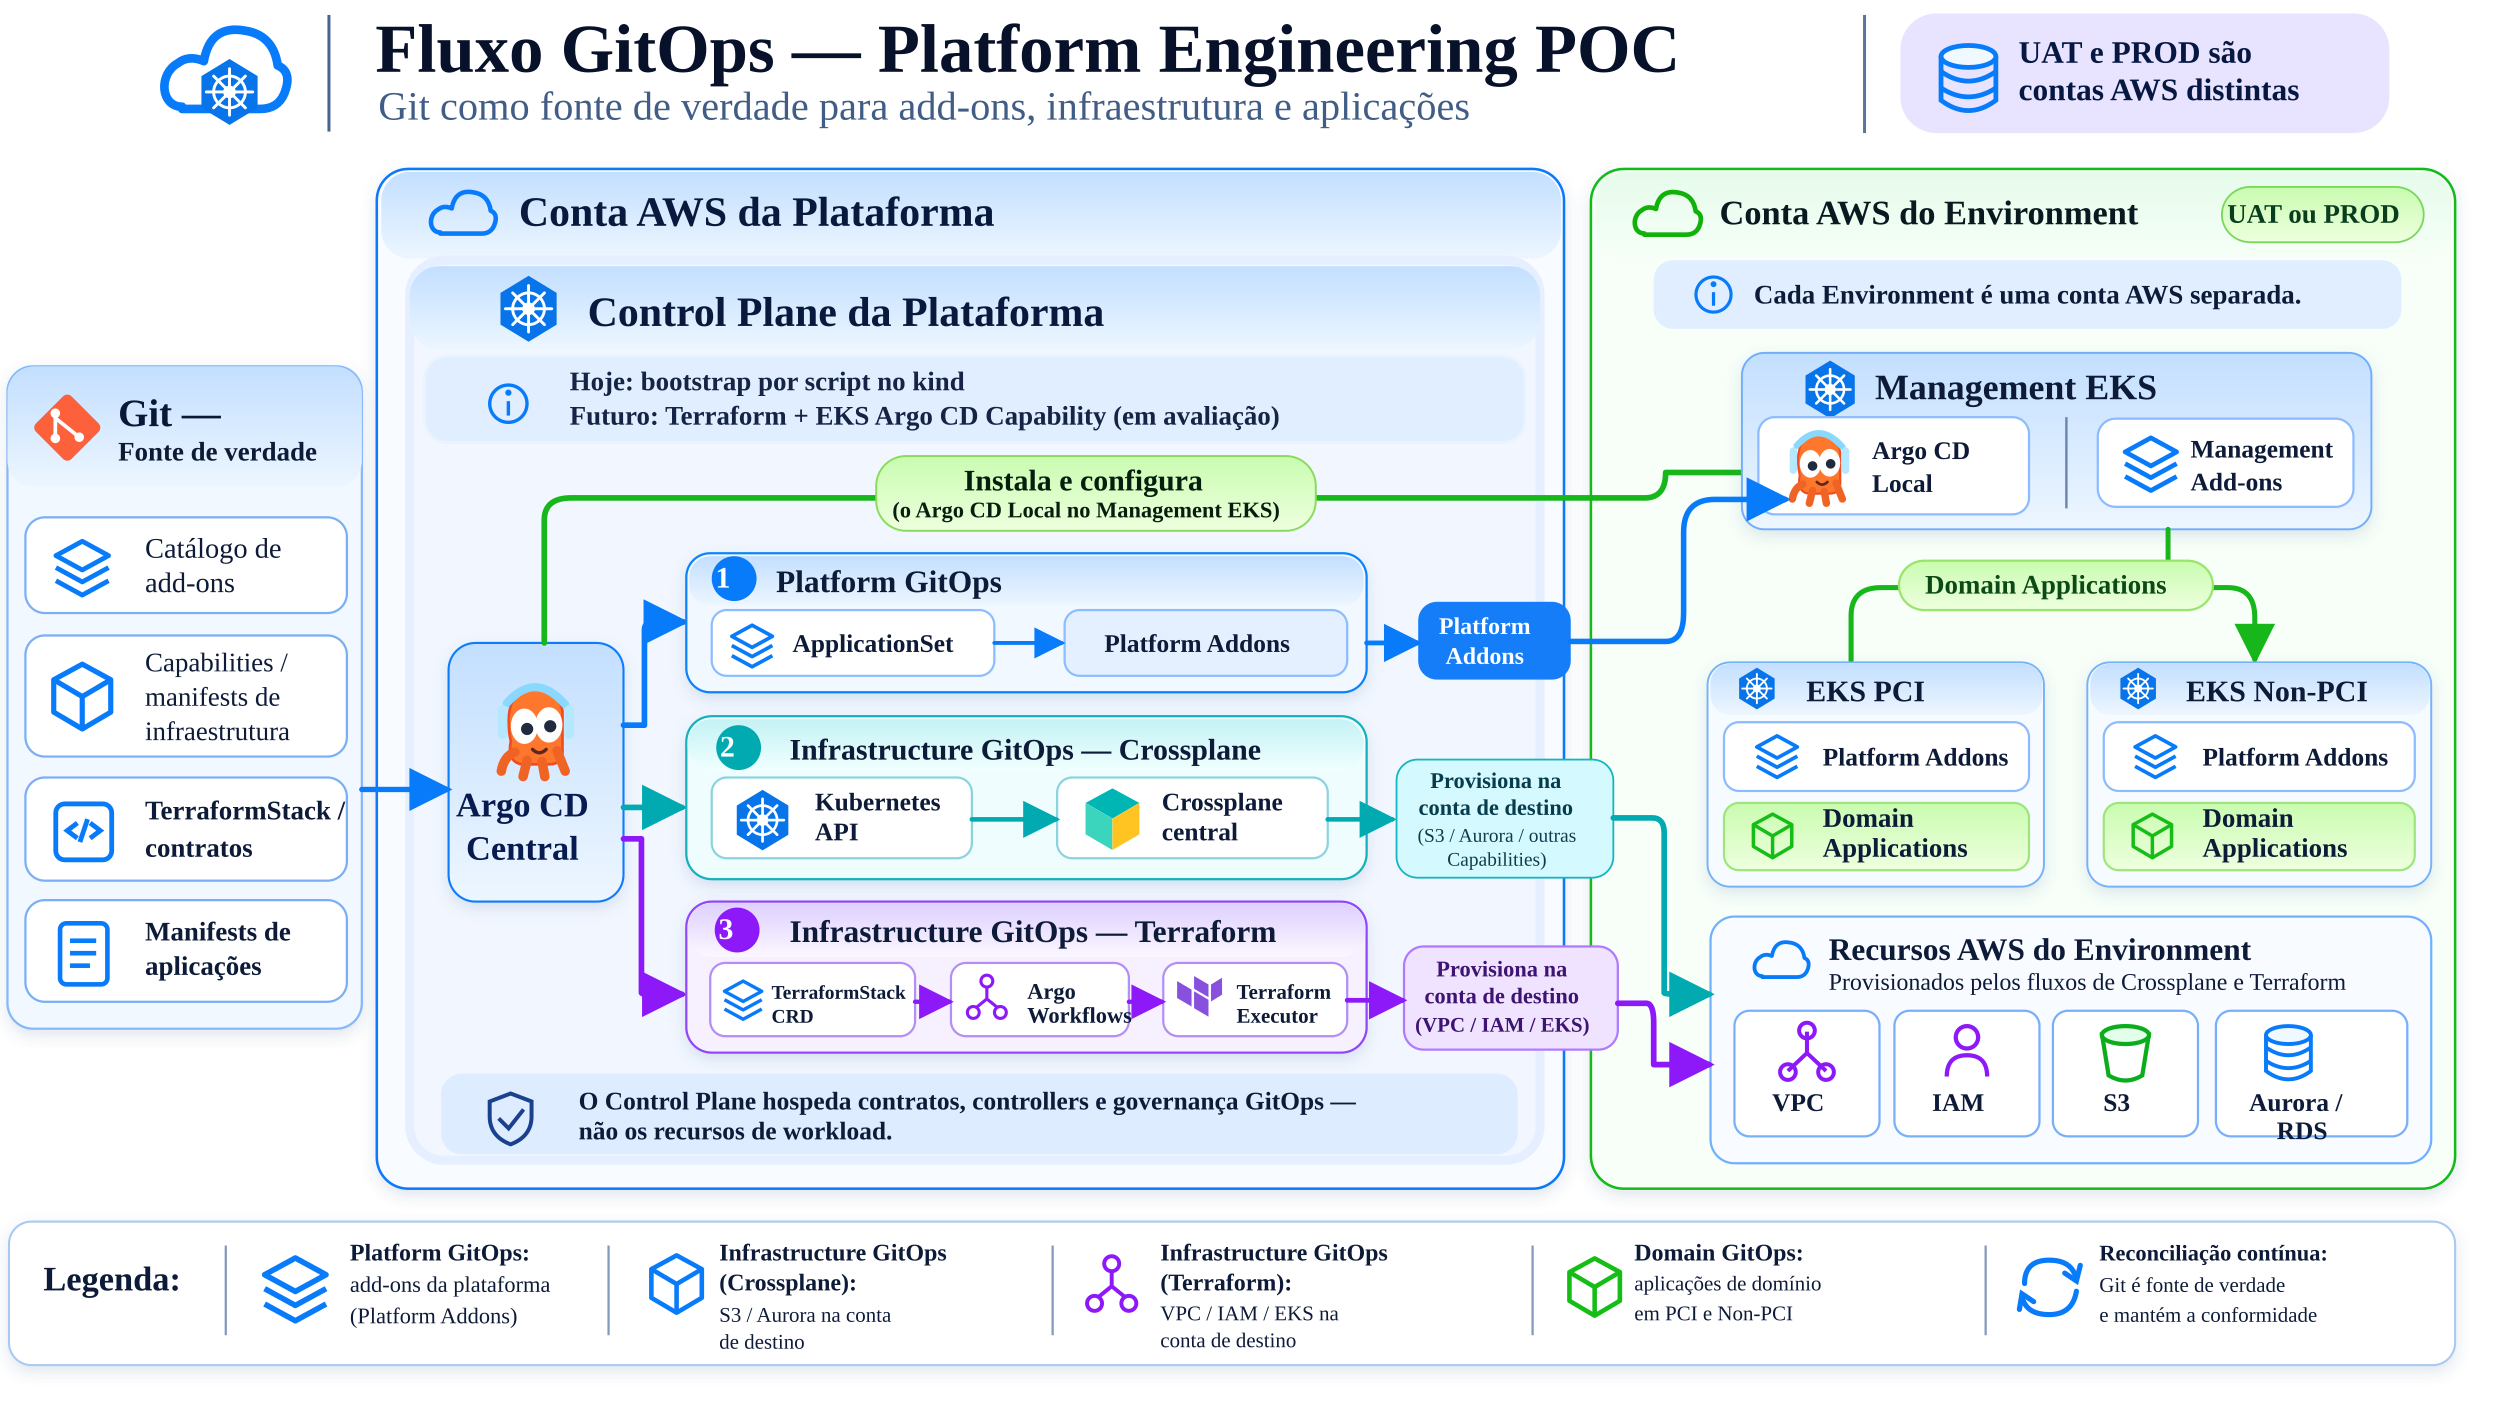
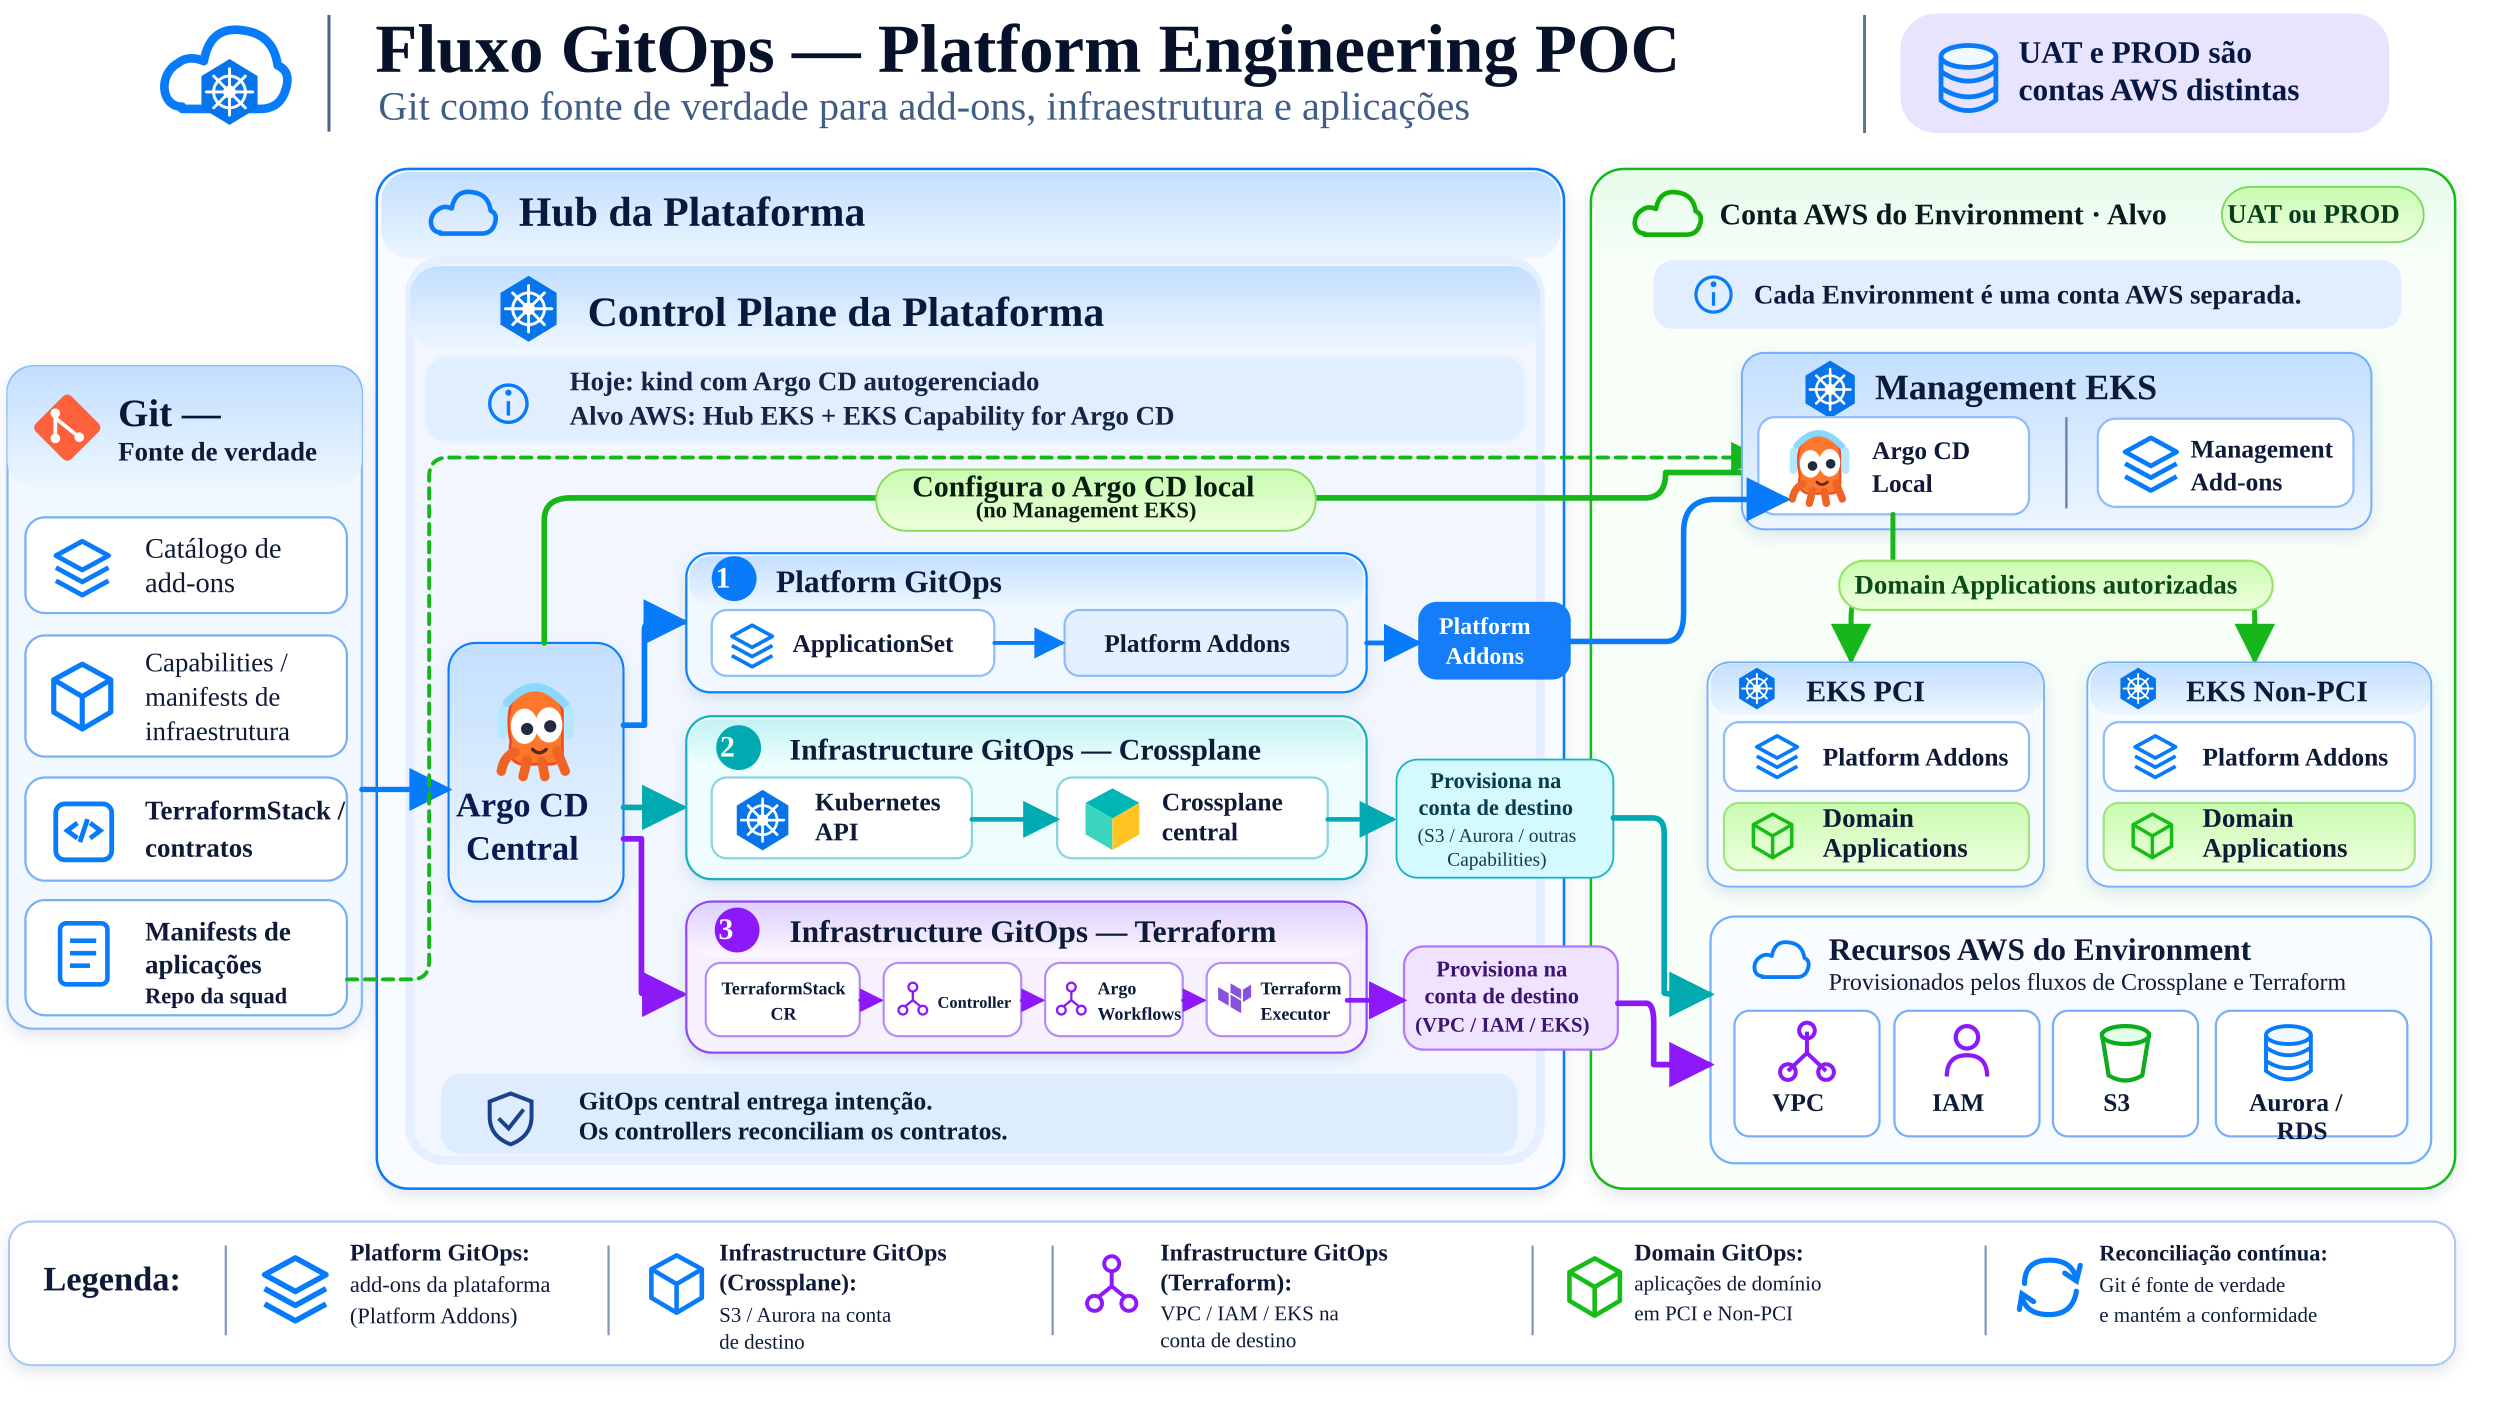
<svg xmlns="http://www.w3.org/2000/svg" width="1672" height="941" viewBox="0 0 1672 941" role="img" aria-labelledby="ttl desc">
  <defs>
    <linearGradient id="bluebg" x2="0" y2="1">
      <stop stop-color="#d6e7ff" />
      <stop offset="1" stop-color="#f6faff" />
    </linearGradient>
    <linearGradient id="greenbg" x2="0" y2="1">
      <stop stop-color="#e6fbeb" />
      <stop offset="1" stop-color="#f6fff7" />
    </linearGradient>
    <linearGradient id="topblue" x2="0" y2="1">
      <stop stop-color="#c3dfff" />
      <stop offset="1" stop-color="#edf6ff" />
    </linearGradient>
    <linearGradient id="topteal" x2="0" y2="1">
      <stop stop-color="#c4f2f4" />
      <stop offset="1" stop-color="#f0ffff" />
    </linearGradient>
    <linearGradient id="toppurple" x2="0" y2="1">
      <stop stop-color="#ded0ff" />
      <stop offset="1" stop-color="#fbf7ff" />
    </linearGradient>
    <linearGradient id="topgreen" x2="0" y2="1">
      <stop stop-color="#c9fcb0" />
      <stop offset="1" stop-color="#eeffde" />
    </linearGradient>
    <filter id="shadow" x="-20%" y="-20%" width="150%" height="155%">
      <feDropShadow dx="0" dy="4" stdDeviation="5" flood-color="#3a6292" flood-opacity=".16" />
    </filter>
    <marker id="arrowblue" markerWidth="8" markerHeight="8" refX="7" refY="4" orient="auto">
      <path d="M0,0 L8,4 L0,8 z" fill="#087bfa" />
    </marker>
    <marker id="arrowteal" markerWidth="8" markerHeight="8" refX="7" refY="4" orient="auto">
      <path d="M0,0 L8,4 L0,8 z" fill="#00aab0" />
    </marker>
    <marker id="arrowpurple" markerWidth="8" markerHeight="8" refX="7" refY="4" orient="auto">
      <path d="M0,0 L8,4 L0,8 z" fill="#8d19f9" />
    </marker>
    <marker id="arrowgreen" markerWidth="8" markerHeight="8" refX="7" refY="4" orient="auto">
      <path d="M0,0 L8,4 L0,8 z" fill="#17b61b" />
    </marker>
    <symbol id="cloud" viewBox="0 0 64 64">
      <path d="M15 45C5 45 4 30 13 25Q18 21 25 24Q28 7 44 10Q57 12 59 26Q66 29 62 39Q59 46 51 46H15Z" fill="none" stroke="#087bfa" stroke-width="4" stroke-linejoin="round" />
    </symbol>
    <symbol id="cloudgreen" viewBox="0 0 64 64">
      <path d="M15 45C5 45 4 30 13 25Q18 21 25 24Q28 7 44 10Q57 12 59 26Q66 29 62 39Q59 46 51 46H15Z" fill="none" stroke="#12b10a" stroke-width="4" stroke-linejoin="round" />
    </symbol>
    <symbol id="kube" viewBox="0 0 60 60">
      <path d="M30 3L53 17V43L30 57L7 43V17Z" fill="#0775e9" />
      <g fill="none" stroke="#fff" stroke-width="2.4" stroke-linecap="round">
        <circle cx="30" cy="30" r="13" />
        <circle cx="30" cy="30" r="4" />
        <path d="M30 11V49 M11 30H49 M17 17L43 43 M43 17L17 43" />
      </g>
    </symbol>
    <symbol id="layers" viewBox="0 0 60 60">
      <g fill="none" stroke="#087bfa" stroke-width="4" stroke-linejoin="round">
        <path d="M8 22L30 10L52 22L30 34Z" />
        <path d="M8 32L30 44L52 32" />
        <path d="M8 43L30 55L52 43" />
      </g>
    </symbol>
    <symbol id="cube" viewBox="0 0 60 60">
      <g fill="none" stroke="#16bd17" stroke-width="4" stroke-linejoin="round">
        <path d="M30 6L52 18V43L30 56L8 43V18Z" />
        <path d="M8 18L30 31L52 18M30 31V56" />
      </g>
    </symbol>
    <symbol id="cubeblue" viewBox="0 0 60 60">
      <g fill="none" stroke="#087bfa" stroke-width="4" stroke-linejoin="round">
        <path d="M30 6L52 18V43L30 56L8 43V18Z" />
        <path d="M8 18L30 31L52 18M30 31V56" />
      </g>
    </symbol>
    <symbol id="git" viewBox="0 0 60 60">
      <rect x="9" y="9" width="42" height="42" rx="5" fill="#fc613b" transform="rotate(45 30 30)" />
      <g fill="none" stroke="#fff" stroke-width="3.1">
        <path d="M20 18V39M20 22L40 38" />
      </g>
      <g fill="#fff">
        <circle cx="20" cy="18" r="4" />
        <circle cx="20" cy="39" r="4" />
        <circle cx="40" cy="38" r="4" />
      </g>
    </symbol>
    <symbol id="code" viewBox="0 0 60 60">
      <rect x="8" y="9" width="44" height="44" rx="7" fill="none" stroke="#087bfa" stroke-width="3.8" />
      <path d="M25 24L17 30L25 36M35 24L43 30L35 36M33 21L27 39" stroke="#087bfa" stroke-width="3.8" fill="none" />
    </symbol>
    <symbol id="doc" viewBox="0 0 60 60">
      <rect x="11" y="6" width="38" height="49" rx="5" stroke="#087bfa" stroke-width="3.7" fill="none" />
      <path d="M19 20H40M19 30H40M19 40H35" stroke="#087bfa" stroke-width="3.7" />
    </symbol>
    <symbol id="octo" viewBox="0 0 66 77">
      <path d="M15 47Q12 33 14 25Q17 8 33 8Q50 8 53 25V52Q54 64 43 64H23Q12 62 15 47Z" fill="#ff772c" stroke="#ef4c22" stroke-width="2" />
      <path d="M18 55Q10 58 8 69M27 61L24 73M38 62L40 73M49 54L55 69" fill="none" stroke="#ef6424" stroke-width="7" stroke-linecap="round" />
      <ellipse cx="25" cy="36" rx="10" ry="13" fill="#fff" />
      <ellipse cx="43" cy="35" rx="10" ry="13" fill="#fff" />
      <circle cx="27" cy="38" r="4.5" fill="#202b3d" />
      <circle cx="44" cy="36" r="4.5" fill="#202b3d" />
      <path d="M31 53Q36 58 41 53" fill="none" stroke="#5b281c" stroke-width="2.5" stroke-linecap="round" />
      <path d="M12 19Q33 -5 55 20" fill="none" stroke="#8bd8ff" stroke-width="6" stroke-linecap="round" />
      <path d="M9 24V42M58 24V42" stroke="#b5e8ff" stroke-width="7" stroke-linecap="round" />
    </symbol>
    <symbol id="cross" viewBox="0 0 60 60">
      <path d="M30 3L54 16L30 30L6 16Z" fill="#00b6b5" />
      <path d="M6 16L30 30V58L6 44Z" fill="#3bd5bd" />
      <path d="M54 16L30 30V58L54 44Z" fill="#ffc421" />
    </symbol>
    <symbol id="terra" viewBox="0 0 60 60">
      <path fill="#8750dd" d="M4 10L21 20V40L4 30ZM24 22L41 32V52L24 42ZM24 4L41 14V29L24 19ZM44 14L57 6V26L44 34Z" />
    </symbol>
    <symbol id="workflow" viewBox="0 0 60 60">
      <g fill="none" stroke="#8d19f9" stroke-width="3.7">
        <path d="M30 13V31L14 44M30 31L46 44" />
        <circle cx="30" cy="10" r="7" fill="#fff" />
        <circle cx="14" cy="47" r="7" fill="#fff" />
        <circle cx="46" cy="47" r="7" fill="#fff" />
      </g>
    </symbol>
    <symbol id="net" viewBox="0 0 60 60">
      <g fill="none" stroke="#8d19f9" stroke-width="3.6">
        <path d="M30 12V31L13 47M30 31L47 47" />
        <circle cx="30" cy="11" r="7" />
        <circle cx="13" cy="48" r="7" />
        <circle cx="47" cy="48" r="7" />
      </g>
    </symbol>
    <symbol id="iam" viewBox="0 0 60 60">
      <g fill="none" stroke="#8d19f9" stroke-width="3.8">
        <circle cx="30" cy="17" r="10" />
        <path d="M12 52Q12 33 30 33Q48 33 48 52" />
      </g>
    </symbol>
    <symbol id="bucket" viewBox="0 0 60 60">
      <path d="M9 14Q30 4 51 14L45 51Q30 60 15 51Z" fill="none" stroke="#0cad1d" stroke-width="3.8" />
      <ellipse cx="30" cy="15" rx="21" ry="8" fill="#e4ffe9" stroke="#0cad1d" stroke-width="3.8" />
    </symbol>
    <symbol id="db" viewBox="0 0 60 60">
      <g fill="none" stroke="#087bfa" stroke-width="3.5">
        <path d="M10 15V47Q30 62 50 47V15" />
        <ellipse cx="30" cy="15" rx="20" ry="8" fill="#f0f9ff" />
        <path d="M10 26Q30 40 50 26M10 38Q30 51 50 38" />
      </g>
    </symbol>
    <symbol id="shield" viewBox="0 0 60 60">
      <path d="M30 5L51 13V28Q51 48 30 56Q9 48 9 28V13Z" fill="none" stroke="#1a418d" stroke-width="4" />
      <path d="M18 30L28 40L43 21" fill="none" stroke="#1a418d" stroke-width="4" />
    </symbol>
    <symbol id="sync" viewBox="0 0 60 60">
      <g fill="none" stroke="#087bfa" stroke-width="4" stroke-linecap="round">
        <path d="M11 27Q11 9 30 9Q48 9 51 24M51 33Q48 51 30 51Q12 51 9 37" />
        <path d="M42 19L51 25L54 13M18 41L9 35L7 47" />
      </g>
    </symbol>
    <symbol id="info" viewBox="0 0 60 60">
      <circle cx="30" cy="30" r="22" fill="none" stroke="#087bfa" stroke-width="4" />
      <path d="M30 27V44" stroke="#087bfa" stroke-width="4" />
      <circle cx="30" cy="17" r="3.7" fill="#087bfa" />
    </symbol>
  </defs>
  <rect x="0" y="0" width="1672" height="941" rx="0" fill="#fff" stroke="none" stroke-width="0" />
  <use href="#cloud" x="95" y="6" width="103" height="93" />
  <use href="#kube" x="129" y="37" width="49" height="49" />
  <path d="M220 10V88" stroke="#46658d" stroke-width="2" />
  <text x="251" y="48" font-size="46" font-weight="800" fill="#07112a" text-anchor="start" xml:space="preserve">
    <tspan x="251" dy="0">Fluxo GitOps — Platform Engineering POC</tspan>
  </text>
  <text x="253" y="80" font-size="27" font-weight="400" fill="#415d86" text-anchor="start" xml:space="preserve">
    <tspan x="253" dy="0">Git como fonte de verdade para add-ons, infraestrutura e aplicações</tspan>
  </text>
  <path d="M1247 10V89" stroke="#5f739a" stroke-width="2" />
  <rect x="1271" y="9" width="327" height="80" rx="24" fill="#e8e4ff" stroke="none" stroke-width="0" />
  <use href="#db" x="1288" y="24" width="57" height="55" />
  <text x="1350" y="42" font-size="21" font-weight="800" fill="#061842" text-anchor="start" xml:space="preserve">
    <tspan x="1350" dy="0">UAT e PROD são</tspan>
  </text>
  <text x="1350" y="67" font-size="21" font-weight="800" fill="#061842" text-anchor="start" xml:space="preserve">
    <tspan x="1350" dy="0">contas AWS distintas</tspan>
  </text>
  <rect x="252" y="113" width="794" height="682" rx="21" fill="#f8fbff" stroke="#0b78fa" stroke-width="1.7" filter="url(#shadow)" />
  <rect x="1064" y="113" width="578" height="682" rx="22" fill="#f8fff9" stroke="#14ba18" stroke-width="1.7" filter="url(#shadow)" />
  <rect x="255" y="115" width="789" height="58" rx="19" fill="url(#topblue)" stroke="none" stroke-width="0" />
  <rect x="1067" y="115" width="573" height="58" rx="19" fill="url(#greenbg)" stroke="none" stroke-width="0" />
  <use href="#cloud" x="281" y="121" width="53" height="49" />
  <text x="347" y="151" font-size="28" font-weight="800" fill="#071a3e" text-anchor="start" xml:space="preserve">
-     <tspan x="347" dy="0">Conta AWS da Plataforma</tspan>
+     <tspan x="347" dy="0">Hub da Plataforma</tspan>
  </text>
  <use href="#cloudgreen" x="1087" y="121" width="52" height="50" />
-   <text x="1150" y="150" font-size="23" font-weight="800" fill="#081a20" text-anchor="start" xml:space="preserve">
-     <tspan x="1150" dy="0">Conta AWS do Environment</tspan>
+   <text x="1150" y="150" font-size="20" font-weight="800" fill="#081a20" text-anchor="start" xml:space="preserve">
+     <tspan x="1150" dy="0">Conta AWS do Environment · Alvo</tspan>
  </text>
  <rect x="1486" y="125" width="135" height="37" rx="19" fill="url(#topgreen)" stroke="#78d65d" stroke-width="1.2" />
  <text x="1554" y="149" font-size="18" font-weight="800" fill="#083d1e" text-anchor="middle" xml:space="preserve">
    <tspan x="1554" dy="0">UAT ou PROD</tspan>
  </text>
  <rect x="274" y="174" width="756" height="602" rx="23" fill="#f2f7ff" stroke="#e5efff" stroke-width="6" />
  <rect x="274" y="178" width="756" height="56" rx="20" fill="url(#topblue)" stroke="none" stroke-width="0" />
  <use href="#kube" x="326" y="182" width="55" height="49" />
  <text x="393" y="218" font-size="28" font-weight="800" fill="#071a3e" text-anchor="start" xml:space="preserve">
    <tspan x="393" dy="0">Control Plane da Plataforma</tspan>
  </text>
  <rect x="284" y="238" width="736" height="58" rx="15" fill="#e0eeff" stroke="#e8f4ff" stroke-width="2" />
  <use href="#info" x="323" y="253" width="34" height="34" />
  <text x="381" y="261" font-size="18" font-weight="690" fill="#152344" text-anchor="start" xml:space="preserve">
-     <tspan x="381" dy="0">Hoje: bootstrap por script no kind</tspan>
+     <tspan x="381" dy="0">Hoje: kind com Argo CD autogerenciado</tspan>
  </text>
  <text x="381" y="284" font-size="18" font-weight="550" fill="#152344" text-anchor="start" xml:space="preserve">
-     <tspan x="381" dy="0">Futuro: Terraform + EKS Argo CD Capability (em avaliação)</tspan>
+     <tspan x="381" dy="0">Alvo AWS: Hub EKS + EKS Capability for Argo CD</tspan>
  </text>
  <rect x="5" y="245" width="237" height="443" rx="17" fill="#f2f8ff" stroke="#86b7f9" stroke-width="1.5" filter="url(#shadow)" />
  <rect x="5" y="245" width="237" height="81" rx="18" fill="url(#topblue)" stroke="none" stroke-width="1.5" />
  <use href="#git" x="20" y="262" width="50" height="48" />
  <text x="79" y="285" font-size="26" font-weight="800" fill="#081837" text-anchor="start" xml:space="preserve">
    <tspan x="79" dy="0">Git —</tspan>
  </text>
  <text x="79" y="308" font-size="18" font-weight="770" fill="#0e1b36" text-anchor="start" xml:space="preserve">
    <tspan x="79" dy="0">Fonte de verdade</tspan>
  </text>
  <rect x="17" y="346" width="215" height="64" rx="13" fill="#fff" stroke="#7aaff5" stroke-width="1.5" />
  <use href="#layers" x="29" y="354" width="52" height="48" />
  <text x="97" y="373" font-size="19" font-weight="540" fill="#0d1b38" text-anchor="start" xml:space="preserve">
    <tspan x="97" dy="0">Catálogo de</tspan>
  </text>
  <text x="97" y="396" font-size="19" font-weight="540" fill="#0d1b38" text-anchor="start" xml:space="preserve">
    <tspan x="97" dy="0">add-ons</tspan>
  </text>
  <rect x="17" y="425" width="215" height="81" rx="13" fill="#fff" stroke="#7aaff5" stroke-width="1.5" />
  <use href="#cubeblue" x="29" y="437" width="52" height="56" />
  <text x="97" y="449" font-size="18" font-weight="540" fill="#0d1b38" text-anchor="start" xml:space="preserve">
    <tspan x="97" dy="0">Capabilities /</tspan>
  </text>
  <text x="97" y="472" font-size="18" font-weight="540" fill="#0d1b38" text-anchor="start" xml:space="preserve">
    <tspan x="97" dy="0">manifests de</tspan>
  </text>
  <text x="97" y="495" font-size="18" font-weight="540" fill="#0d1b38" text-anchor="start" xml:space="preserve">
    <tspan x="97" dy="0">infraestrutura</tspan>
  </text>
  <rect x="17" y="520" width="215" height="69" rx="13" fill="#fff" stroke="#7aaff5" stroke-width="1.5" />
  <use href="#code" x="30" y="530" width="52" height="51" />
  <text x="97" y="548" font-size="18" font-weight="550" fill="#0d1b38" text-anchor="start" xml:space="preserve">
    <tspan x="97" dy="0">TerraformStack /</tspan>
  </text>
  <text x="97" y="573" font-size="18" font-weight="550" fill="#0d1b38" text-anchor="start" xml:space="preserve">
    <tspan x="97" dy="0">contratos</tspan>
  </text>
-   <rect x="17" y="602" width="215" height="68" rx="13" fill="#fff" stroke="#7aaff5" stroke-width="1.5" />
+   <rect x="17" y="602" width="215" height="77" rx="13" fill="#fff" stroke="#7aaff5" stroke-width="1.5" />
  <use href="#doc" x="31" y="610" width="50" height="55" />
  <text x="97" y="629" font-size="18" font-weight="550" fill="#0d1b38" text-anchor="start" xml:space="preserve">
    <tspan x="97" dy="0">Manifests de</tspan>
  </text>
-   <text x="97" y="652" font-size="18" font-weight="550" fill="#0d1b38" text-anchor="start" xml:space="preserve">
+   <text x="97" y="651" font-size="18" font-weight="550" fill="#0d1b38" text-anchor="start" xml:space="preserve">
    <tspan x="97" dy="0">aplicações</tspan>
  </text>
+   <text x="97" y="671" font-size="15" font-weight="550" fill="#0d1b38">Repo da squad</text>
  <rect x="300" y="430" width="117" height="173" rx="18" fill="url(#topblue)" stroke="#087bfa" stroke-width="1.4" filter="url(#shadow)" />
  <use href="#octo" x="328" y="451" width="60" height="74" />
  <text x="358" y="546" font-size="23" font-weight="800" fill="#071b50" text-anchor="middle" xml:space="preserve">
    <tspan x="358" dy="0">Argo CD</tspan>
  </text>
  <text x="358" y="575" font-size="23" font-weight="800" fill="#071b50" text-anchor="middle" xml:space="preserve">
    <tspan x="358" dy="0">Central</tspan>
  </text>
  <path d="M242 528H299" fill="none" stroke="#087bfa" stroke-width="3.6" stroke-linecap="round" stroke-linejoin="round" marker-end="url(#arrowblue)" />
  <path d="M417 485H431V421Q431 416 438 416H457" fill="none" stroke="#087bfa" stroke-width="3.8" stroke-linecap="round" stroke-linejoin="round" marker-end="url(#arrowblue)" />
  <path d="M417 540H456" fill="none" stroke="#00aab0" stroke-width="3.8" stroke-linecap="round" stroke-linejoin="round" marker-end="url(#arrowteal)" />
  <path d="M417 561H429V664Q429 665 436 665H456" fill="none" stroke="#8d19f9" stroke-width="3.8" stroke-linecap="round" stroke-linejoin="round" marker-end="url(#arrowpurple)" />
+   <path d="M232 655H275Q287 655 287 643V319Q287 306 300 306H1176" fill="none" stroke="#17b61b" stroke-width="2.6" stroke-dasharray="7 5" stroke-linecap="round" stroke-linejoin="round" marker-end="url(#arrowgreen)" />
  <path d="M364 430V348Q364 333 382 333H1100Q1114 333 1114 316H1195" fill="none" stroke="#17b61b" stroke-width="3.8" stroke-linecap="round" stroke-linejoin="round" marker-end="url(#arrowgreen)" />
-   <rect x="586" y="305" width="294" height="50" rx="20" fill="url(#topgreen)" stroke="#8adb5b" stroke-width="1.3" />
-   <text x="732" y="328" font-size="20" font-weight="790" fill="#061e0d" text-anchor="middle" xml:space="preserve">
-     <tspan x="732" dy="0">Instala e configura</tspan>
+   <rect x="586" y="314" width="294" height="41" rx="20" fill="url(#topgreen)" stroke="#8adb5b" stroke-width="1.3" />
+   <text x="732" y="332" font-size="20" font-weight="790" fill="#061e0d" text-anchor="middle" xml:space="preserve">
+     <tspan x="732" dy="0">Configura o Argo CD local</tspan>
  </text>
  <text x="732" y="346" font-size="15" font-weight="590" fill="#061e0d" text-anchor="middle" xml:space="preserve">
-     <tspan x="732" dy="0">(o Argo CD Local no Management EKS)</tspan>
+     <tspan x="732" dy="0">(no Management EKS)</tspan>
  </text>
  <rect x="459" y="370" width="455" height="93" rx="16" fill="#f2f8ff" stroke="#0d83f9" stroke-width="1.5" filter="url(#shadow)" />
  <rect x="461" y="372" width="451" height="33" rx="14" fill="url(#topblue)" stroke="none" stroke-width="1.5" />
  <circle cx="491" cy="387" r="15" fill="#087bfa" />
  <text x="491" y="393" font-size="20" font-weight="780" fill="#fff" text-anchor="middle" xml:space="preserve">
    <tspan x="491" dy="0">1</tspan>
  </text>
  <text x="519" y="396" font-size="21" font-weight="800" fill="#0d1b38" text-anchor="start" xml:space="preserve">
    <tspan x="519" dy="0">Platform GitOps</tspan>
  </text>
  <rect x="476" y="408" width="189" height="44" rx="10" fill="#fff" stroke="#8cbdff" stroke-width="1.5" />
  <use href="#layers" x="484" y="412" width="38" height="37" />
  <text x="530" y="436" font-size="17" font-weight="660" fill="#0d1b38" text-anchor="start" xml:space="preserve">
    <tspan x="530" dy="0">ApplicationSet</tspan>
  </text>
  <rect x="712" y="408" width="189" height="44" rx="10" fill="#e4f0ff" stroke="#8cbdff" stroke-width="1.5" />
  <text x="807" y="436" font-size="17" font-weight="680" fill="#0d1b38" text-anchor="middle" xml:space="preserve">
    <tspan x="807" dy="0">Platform Addons</tspan>
  </text>
  <path d="M665 430H710" fill="none" stroke="#087bfa" stroke-width="2.6" stroke-linecap="round" stroke-linejoin="round" marker-end="url(#arrowblue)" />
  <rect x="949" y="403" width="101" height="51" rx="12" fill="#147df7" stroke="#147df7" stroke-width="1" />
  <text x="999" y="424" font-size="16" font-weight="750" fill="#fff" text-anchor="middle" xml:space="preserve">
    <tspan x="999" dy="0">Platform</tspan>
  </text>
  <text x="999" y="444" font-size="16" font-weight="750" fill="#fff" text-anchor="middle" xml:space="preserve">
    <tspan x="999" dy="0">Addons</tspan>
  </text>
  <path d="M914 430H948" fill="none" stroke="#087bfa" stroke-width="3.2" stroke-linecap="round" stroke-linejoin="round" marker-end="url(#arrowblue)" />
  <rect x="459" y="479" width="455" height="109" rx="17" fill="#effdfe" stroke="#14b1ba" stroke-width="1.5" filter="url(#shadow)" />
  <rect x="460" y="481" width="452" height="34" rx="16" fill="url(#topteal)" stroke="none" stroke-width="1.5" />
  <circle cx="494" cy="500" r="15" fill="#00aab0" />
  <text x="494" y="506" font-size="20" font-weight="780" fill="#fff" text-anchor="middle" xml:space="preserve">
    <tspan x="494" dy="0">2</tspan>
  </text>
  <text x="528" y="508" font-size="20" font-weight="750" fill="#0d1b38" text-anchor="start" xml:space="preserve">
    <tspan x="528" dy="0">Infrastructure GitOps — Crossplane</tspan>
  </text>
  <rect x="476" y="520" width="174" height="54" rx="10" fill="#fff" stroke="#8bd3df" stroke-width="1.5" />
  <use href="#kube" x="485" y="526" width="50" height="45" />
  <text x="545" y="542" font-size="17" font-weight="600" fill="#0d1b38" text-anchor="start" xml:space="preserve">
    <tspan x="545" dy="0">Kubernetes</tspan>
  </text>
  <text x="545" y="562" font-size="17" font-weight="600" fill="#0d1b38" text-anchor="start" xml:space="preserve">
    <tspan x="545" dy="0">API</tspan>
  </text>
  <rect x="707" y="520" width="181" height="54" rx="10" fill="#fff" stroke="#8bd3df" stroke-width="1.5" />
  <use href="#cross" x="720" y="525" width="48" height="45" />
  <text x="777" y="542" font-size="17" font-weight="620" fill="#0d1b38" text-anchor="start" xml:space="preserve">
    <tspan x="777" dy="0">Crossplane</tspan>
  </text>
  <text x="777" y="562" font-size="17" font-weight="620" fill="#0d1b38" text-anchor="start" xml:space="preserve">
    <tspan x="777" dy="0">central</tspan>
  </text>
  <path d="M650 548H706" fill="none" stroke="#00aab0" stroke-width="3.1" stroke-linecap="round" stroke-linejoin="round" marker-end="url(#arrowteal)" />
  <path d="M888 548H931" fill="none" stroke="#00aab0" stroke-width="3.1" stroke-linecap="round" stroke-linejoin="round" marker-end="url(#arrowteal)" />
  <rect x="934" y="508" width="145" height="79" rx="14" fill="#d4faff" stroke="#14b4c1" stroke-width="1.2" />
  <text x="1006" y="527" font-size="15" font-weight="690" fill="#063c4b" text-anchor="middle" xml:space="preserve">
    <tspan x="1006" dy="0">Provisiona na</tspan>
  </text>
  <text x="1006" y="545" font-size="15" font-weight="690" fill="#063c4b" text-anchor="middle" xml:space="preserve">
    <tspan x="1006" dy="0">conta de destino</tspan>
  </text>
  <text x="1006" y="563" font-size="13" font-weight="540" fill="#0e3c4a" text-anchor="middle" xml:space="preserve">
    <tspan x="1006" dy="0">(S3 / Aurora / outras</tspan>
  </text>
  <text x="1006" y="579" font-size="13" font-weight="540" fill="#0e3c4a" text-anchor="middle" xml:space="preserve">
    <tspan x="1006" dy="0">Capabilities)</tspan>
  </text>
  <rect x="459" y="603" width="455" height="101" rx="17" fill="#f7f0ff" stroke="#9047fa" stroke-width="1.5" filter="url(#shadow)" />
  <rect x="460" y="604" width="453" height="36" rx="16" fill="url(#toppurple)" stroke="none" stroke-width="1.5" />
  <circle cx="493" cy="622" r="15" fill="#8d19f9" />
  <text x="493" y="628" font-size="20" font-weight="780" fill="#fff" text-anchor="middle" xml:space="preserve">
    <tspan x="493" dy="0">3</tspan>
  </text>
  <text x="528" y="630" font-size="21" font-weight="760" fill="#0d1b38" text-anchor="start" xml:space="preserve">
    <tspan x="528" dy="0">Infrastructure GitOps — Terraform</tspan>
  </text>
-   <rect x="475" y="644" width="137" height="49" rx="10" fill="#fff" stroke="#b18ff5" stroke-width="1.5" />
-   <use href="#layers" x="480" y="650" width="34" height="35" />
-   <text x="516" y="668" font-size="13" font-weight="670" fill="#0d1b38" text-anchor="start" xml:space="preserve">
-     <tspan x="516" dy="0">TerraformStack</tspan>
-   </text>
-   <text x="516" y="684" font-size="13" font-weight="670" fill="#0d1b38" text-anchor="start" xml:space="preserve">
-     <tspan x="516" dy="0">CRD</tspan>
-   </text>
-   <rect x="636" y="644" width="119" height="49" rx="10" fill="#fff" stroke="#b18ff5" stroke-width="1.5" />
-   <use href="#workflow" x="643" y="650" width="34" height="35" />
-   <text x="687" y="668" font-size="15" font-weight="680" fill="#0d1b38" text-anchor="start" xml:space="preserve">
-     <tspan x="687" dy="0">Argo</tspan>
-   </text>
-   <text x="687" y="684" font-size="15" font-weight="680" fill="#0d1b38" text-anchor="start" xml:space="preserve">
-     <tspan x="687" dy="0">Workflows</tspan>
-   </text>
-   <rect x="778" y="644" width="123" height="49" rx="10" fill="#fff" stroke="#b18ff5" stroke-width="1.5" />
-   <use href="#terra" x="785" y="650" width="34" height="35" />
-   <text x="827" y="668" font-size="14" font-weight="680" fill="#0d1b38" text-anchor="start" xml:space="preserve">
-     <tspan x="827" dy="0">Terraform</tspan>
-   </text>
-   <text x="827" y="684" font-size="14" font-weight="680" fill="#0d1b38" text-anchor="start" xml:space="preserve">
-     <tspan x="827" dy="0">Executor</tspan>
-   </text>
-   <path d="M612 670H635" fill="none" stroke="#8d19f9" stroke-width="2.9" stroke-linecap="round" stroke-linejoin="round" marker-end="url(#arrowpurple)" />
-   <path d="M755 670H777" fill="none" stroke="#8d19f9" stroke-width="2.9" stroke-linecap="round" stroke-linejoin="round" marker-end="url(#arrowpurple)" />
+   <rect x="472" y="644" width="103" height="49" rx="10" fill="#fff" stroke="#b18ff5" stroke-width="1.5" />
+   <text x="524" y="665" font-size="12" font-weight="670" fill="#0d1b38" text-anchor="middle">TerraformStack</text>
+   <text x="524" y="682" font-size="12" font-weight="670" fill="#0d1b38" text-anchor="middle">CR</text>
+   <rect x="591" y="644" width="92" height="49" rx="10" fill="#fff" stroke="#b18ff5" stroke-width="1.5" />
+   <use href="#workflow" x="598" y="655" width="25" height="27" />
+   <text x="627" y="674" font-size="11" font-weight="680" fill="#0d1b38">Controller</text>
+   <rect x="699" y="644" width="92" height="49" rx="10" fill="#fff" stroke="#b18ff5" stroke-width="1.5" />
+   <use href="#workflow" x="704" y="655" width="25" height="27" />
+   <text x="734" y="665" font-size="12" font-weight="680" fill="#0d1b38">Argo</text>
+   <text x="734" y="682" font-size="12" font-weight="680" fill="#0d1b38">Workflows</text>
+   <rect x="807" y="644" width="96" height="49" rx="10" fill="#fff" stroke="#b18ff5" stroke-width="1.5" />
+   <use href="#terra" x="813" y="655" width="25" height="27" />
+   <text x="843" y="665" font-size="12" font-weight="680" fill="#0d1b38">Terraform</text>
+   <text x="843" y="682" font-size="12" font-weight="680" fill="#0d1b38">Executor</text>
+   <path d="M575 669H589" fill="none" stroke="#8d19f9" stroke-width="2" stroke-linecap="round" marker-end="url(#arrowpurple)" />
+   <path d="M683 669H697" fill="none" stroke="#8d19f9" stroke-width="2" stroke-linecap="round" marker-end="url(#arrowpurple)" />
+   <path d="M791 669H805" fill="none" stroke="#8d19f9" stroke-width="2" stroke-linecap="round" marker-end="url(#arrowpurple)" />
  <rect x="939" y="633" width="143" height="69" rx="13" fill="#f0e3ff" stroke="#b179ff" stroke-width="1.5" />
  <text x="1010" y="653" font-size="15" font-weight="730" fill="#3d1373" text-anchor="middle" xml:space="preserve">
    <tspan x="1010" dy="0">Provisiona na</tspan>
  </text>
  <text x="1010" y="671" font-size="15" font-weight="700" fill="#3d1373" text-anchor="middle" xml:space="preserve">
    <tspan x="1010" dy="0">conta de destino</tspan>
  </text>
  <text x="1010" y="690" font-size="14" font-weight="590" fill="#3d1373" text-anchor="middle" xml:space="preserve">
    <tspan x="1010" dy="0">(VPC / IAM / EKS)</tspan>
  </text>
  <path d="M901 669H938" fill="none" stroke="#8d19f9" stroke-width="3.2" stroke-linecap="round" stroke-linejoin="round" marker-end="url(#arrowpurple)" />
  <rect x="295" y="718" width="720" height="54" rx="14" fill="#deecff" stroke="none" stroke-width="0" />
  <use href="#shield" x="320" y="728" width="43" height="40" />
  <text x="387" y="742" font-size="17" font-weight="570" fill="#0d1b38" text-anchor="start" xml:space="preserve">
-     <tspan x="387" dy="0">O Control Plane hospeda contratos, controllers e governança GitOps —</tspan>
+     <tspan x="387" dy="0">GitOps central entrega intenção.</tspan>
  </text>
  <text x="387" y="762" font-size="17" font-weight="570" fill="#0d1b38" text-anchor="start" xml:space="preserve">
-     <tspan x="387" dy="0">não os recursos de workload.</tspan>
+     <tspan x="387" dy="0">Os controllers reconciliam os contratos.</tspan>
  </text>
  <rect x="1106" y="174" width="500" height="46" rx="13" fill="#e0eeff" stroke="none" stroke-width="0" />
  <use href="#info" x="1130" y="181" width="32" height="32" />
  <text x="1173" y="203" font-size="18" font-weight="580" fill="#0d1b38" text-anchor="start" xml:space="preserve">
    <tspan x="1173" dy="0">Cada Environment é uma conta AWS separada.</tspan>
  </text>
  <rect x="1165" y="236" width="421" height="118" rx="15" fill="url(#topblue)" stroke="#72adfb" stroke-width="1.3" filter="url(#shadow)" />
  <use href="#kube" x="1202" y="239" width="44" height="43" />
  <text x="1254" y="267" font-size="24" font-weight="800" fill="#0d1b38" text-anchor="start" xml:space="preserve">
    <tspan x="1254" dy="0">Management EKS</tspan>
  </text>
  <rect x="1176" y="279" width="181" height="65" rx="11" fill="#fff" stroke="#8cbbff" stroke-width="1.5" />
  <use href="#octo" x="1193" y="284" width="47" height="56" />
  <text x="1252" y="307" font-size="17" font-weight="760" fill="#0d1b38" text-anchor="start" xml:space="preserve">
    <tspan x="1252" dy="0">Argo CD</tspan>
  </text>
  <text x="1252" y="329" font-size="17" font-weight="760" fill="#0d1b38" text-anchor="start" xml:space="preserve">
    <tspan x="1252" dy="0">Local</tspan>
  </text>
  <path d="M1382 279V340" stroke="#6b84af" stroke-width="1.6" />
  <rect x="1403" y="280" width="171" height="59" rx="12" fill="#fff" stroke="#8cbbff" stroke-width="1.5" />
  <use href="#layers" x="1415" y="284" width="47" height="49" />
  <text x="1465" y="306" font-size="17" font-weight="650" fill="#0d1b38" text-anchor="start" xml:space="preserve">
    <tspan x="1465" dy="0">Management</tspan>
  </text>
  <text x="1465" y="328" font-size="17" font-weight="650" fill="#0d1b38" text-anchor="start" xml:space="preserve">
    <tspan x="1465" dy="0">Add-ons</tspan>
  </text>
  <path d="M1050 429H1114Q1126 429 1126 410V356Q1126 334 1147 334H1194" fill="none" stroke="#087bfa" stroke-width="3.7" stroke-linecap="round" stroke-linejoin="round" marker-end="url(#arrowblue)" />
-   <path d="M1450 354V392" fill="none" stroke="#17b61b" stroke-width="3.3" stroke-linecap="round" stroke-linejoin="round" />
-   <path d="M1238 442V412Q1238 393 1258 393H1490Q1508 393 1508 413V441" fill="none" stroke="#17b61b" stroke-width="3.4" stroke-linecap="round" stroke-linejoin="round" marker-end="url(#arrowgreen)" />
-   <rect x="1270" y="375" width="210" height="33" rx="17" fill="url(#topgreen)" stroke="#99e46a" stroke-width="1.5" />
+   <path d="M1266 344V393H1375" fill="none" stroke="#17b61b" stroke-width="3.3" stroke-linecap="round" />
+   <path d="M1375 393H1258Q1238 393 1238 413V441" fill="none" stroke="#17b61b" stroke-width="3.4" stroke-linecap="round" stroke-linejoin="round" marker-end="url(#arrowgreen)" />
+   <path d="M1375 393H1490Q1508 393 1508 413V441" fill="none" stroke="#17b61b" stroke-width="3.4" stroke-linecap="round" stroke-linejoin="round" marker-end="url(#arrowgreen)" />
+   <rect x="1230" y="375" width="290" height="33" rx="17" fill="url(#topgreen)" stroke="#99e46a" stroke-width="1.5" />
  <text x="1375" y="397" font-size="18" font-weight="780" fill="#0b4a16" text-anchor="middle" xml:space="preserve">
-     <tspan x="1375" dy="0">Domain Applications</tspan>
+     <tspan x="1375" dy="0">Domain Applications autorizadas</tspan>
  </text>
  <rect x="1142" y="443" width="225" height="150" rx="15" fill="#f6fbff" stroke="#76b2f9" stroke-width="1.3" filter="url(#shadow)" />
  <rect x="1144" y="444" width="222" height="34" rx="13" fill="url(#topblue)" stroke="none" stroke-width="0" />
  <use href="#kube" x="1157" y="445" width="36" height="31" />
  <text x="1208" y="469" font-size="20" font-weight="780" fill="#0d1b38" text-anchor="start" xml:space="preserve">
    <tspan x="1208" dy="0">EKS PCI</tspan>
  </text>
  <rect x="1153" y="483" width="204" height="46" rx="10" fill="#fff" stroke="#8cbbff" stroke-width="1.5" />
  <use href="#layers" x="1168" y="486" width="41" height="37" />
  <text x="1219" y="512" font-size="17" font-weight="630" fill="#0d1b38" text-anchor="start" xml:space="preserve">
    <tspan x="1219" dy="0">Platform Addons</tspan>
  </text>
  <rect x="1153" y="537" width="204" height="45" rx="10" fill="url(#topgreen)" stroke="#a0e480" stroke-width="1.5" />
  <use href="#cube" x="1167" y="541" width="37" height="35" />
  <text x="1219" y="553" font-size="18" font-weight="650" fill="#0d1b38" text-anchor="start" xml:space="preserve">
    <tspan x="1219" dy="0">Domain</tspan>
  </text>
  <text x="1219" y="573" font-size="18" font-weight="650" fill="#0d1b38" text-anchor="start" xml:space="preserve">
    <tspan x="1219" dy="0">Applications</tspan>
  </text>
  <rect x="1396" y="443" width="230" height="150" rx="15" fill="#f6fbff" stroke="#76b2f9" stroke-width="1.3" filter="url(#shadow)" />
  <rect x="1398" y="444" width="227" height="34" rx="13" fill="url(#topblue)" stroke="none" stroke-width="0" />
  <use href="#kube" x="1412" y="445" width="36" height="31" />
  <text x="1462" y="469" font-size="20" font-weight="780" fill="#0d1b38" text-anchor="start" xml:space="preserve">
    <tspan x="1462" dy="0">EKS Non-PCI</tspan>
  </text>
  <rect x="1407" y="483" width="208" height="46" rx="10" fill="#fff" stroke="#8cbbff" stroke-width="1.5" />
  <use href="#layers" x="1421" y="486" width="41" height="37" />
  <text x="1473" y="512" font-size="17" font-weight="630" fill="#0d1b38" text-anchor="start" xml:space="preserve">
    <tspan x="1473" dy="0">Platform Addons</tspan>
  </text>
  <rect x="1407" y="537" width="208" height="45" rx="10" fill="url(#topgreen)" stroke="#a0e480" stroke-width="1.5" />
  <use href="#cube" x="1421" y="541" width="37" height="35" />
  <text x="1473" y="553" font-size="18" font-weight="650" fill="#0d1b38" text-anchor="start" xml:space="preserve">
    <tspan x="1473" dy="0">Domain</tspan>
  </text>
  <text x="1473" y="573" font-size="18" font-weight="650" fill="#0d1b38" text-anchor="start" xml:space="preserve">
    <tspan x="1473" dy="0">Applications</tspan>
  </text>
  <rect x="1144" y="613" width="482" height="165" rx="16" fill="#f8fbff" stroke="#72b0fb" stroke-width="1.5" />
  <use href="#cloud" x="1165" y="624" width="49" height="41" />
  <text x="1223" y="642" font-size="21" font-weight="790" fill="#0d1b38" text-anchor="start" xml:space="preserve">
    <tspan x="1223" dy="0">Recursos AWS do Environment</tspan>
  </text>
  <text x="1223" y="662" font-size="16" font-weight="480" fill="#0d1b38" text-anchor="start" xml:space="preserve">
    <tspan x="1223" dy="0">Provisionados pelos fluxos de Crossplane e Terraform</tspan>
  </text>
  <rect x="1160" y="676" width="97" height="84" rx="10" fill="#fff" stroke="#77affb" stroke-width="1.5" />
  <use href="#net" x="1185" y="681" width="47" height="45" />
  <text x="1209" y="743" font-size="17" font-weight="730" fill="#0d1b38" text-anchor="middle" xml:space="preserve">
    <tspan x="1209" dy="0">VPC</tspan>
  </text>
  <rect x="1267" y="676" width="97" height="84" rx="10" fill="#fff" stroke="#77affb" stroke-width="1.5" />
  <use href="#iam" x="1292" y="681" width="47" height="45" />
  <text x="1316" y="743" font-size="17" font-weight="730" fill="#0d1b38" text-anchor="middle" xml:space="preserve">
    <tspan x="1316" dy="0">IAM</tspan>
  </text>
  <rect x="1373" y="676" width="97" height="84" rx="10" fill="#fff" stroke="#77affb" stroke-width="1.5" />
  <use href="#bucket" x="1398" y="681" width="47" height="45" />
  <text x="1422" y="743" font-size="17" font-weight="730" fill="#0d1b38" text-anchor="middle" xml:space="preserve">
    <tspan x="1422" dy="0">S3</tspan>
  </text>
  <rect x="1482" y="676" width="128" height="84" rx="10" fill="#fff" stroke="#77affb" stroke-width="1.5" />
  <use href="#db" x="1507" y="681" width="47" height="45" />
  <text x="1546" y="743" font-size="17" font-weight="730" fill="#0d1b38" text-anchor="middle" xml:space="preserve">
    <tspan x="1546" dy="0">Aurora /</tspan>
    <tspan x="1546" dy="18.87">RDS</tspan>
  </text>
  <path d="M1079 547H1105Q1113 547 1113 557V664Q1113 665 1126 665H1143" fill="none" stroke="#00aab0" stroke-width="3.8" stroke-linecap="round" stroke-linejoin="round" marker-end="url(#arrowteal)" />
  <path d="M1082 671H1101Q1106 671 1106 684V712H1143" fill="none" stroke="#8d19f9" stroke-width="3.8" stroke-linecap="round" stroke-linejoin="round" marker-end="url(#arrowpurple)" />
  <rect x="6" y="817" width="1636" height="96" rx="15" fill="#fff" stroke="#a8c9f2" stroke-width="1.4" filter="url(#shadow)" />
  <text x="29" y="863" font-size="23" font-weight="800" fill="#0d1b38" text-anchor="start" xml:space="preserve">
    <tspan x="29" dy="0">Legenda:</tspan>
  </text>
  <path d="M151 833V893" stroke="#8299be" stroke-width="1.5" />
  <path d="M407 833V893" stroke="#8299be" stroke-width="1.5" />
  <path d="M704 833V893" stroke="#8299be" stroke-width="1.5" />
  <path d="M1025 833V893" stroke="#8299be" stroke-width="1.5" />
  <path d="M1328 833V893" stroke="#8299be" stroke-width="1.5" />
  <use href="#layers" x="169" y="832" width="57" height="56" />
  <text x="234" y="843" font-size="16" font-weight="770" fill="#0d1b38" text-anchor="start" xml:space="preserve">
    <tspan x="234" dy="0">Platform GitOps:</tspan>
  </text>
  <text x="234" y="864" font-size="15" font-weight="530" fill="#0d1b38" text-anchor="start" xml:space="preserve">
    <tspan x="234" dy="0">add-ons da plataforma</tspan>
  </text>
  <text x="234" y="885" font-size="15" font-weight="530" fill="#0d1b38" text-anchor="start" xml:space="preserve">
    <tspan x="234" dy="0">(Platform Addons)</tspan>
  </text>
  <use href="#cubeblue" x="429" y="835" width="47" height="46" />
  <text x="481" y="843" font-size="16" font-weight="730" fill="#0d1b38" text-anchor="start" xml:space="preserve">
    <tspan x="481" dy="0">Infrastructure GitOps</tspan>
  </text>
  <text x="481" y="863" font-size="16" font-weight="730" fill="#0d1b38" text-anchor="start" xml:space="preserve">
    <tspan x="481" dy="0">(Crossplane):</tspan>
  </text>
  <text x="481" y="884" font-size="14" font-weight="530" fill="#0d1b38" text-anchor="start" xml:space="preserve">
    <tspan x="481" dy="0">S3 / Aurora na conta</tspan>
  </text>
  <text x="481" y="902" font-size="14" font-weight="530" fill="#0d1b38" text-anchor="start" xml:space="preserve">
    <tspan x="481" dy="0">de destino</tspan>
  </text>
  <use href="#workflow" x="721" y="838" width="45" height="43" />
  <text x="776" y="843" font-size="16" font-weight="730" fill="#0d1b38" text-anchor="start" xml:space="preserve">
    <tspan x="776" dy="0">Infrastructure GitOps</tspan>
  </text>
  <text x="776" y="863" font-size="16" font-weight="730" fill="#0d1b38" text-anchor="start" xml:space="preserve">
    <tspan x="776" dy="0">(Terraform):</tspan>
  </text>
  <text x="776" y="883" font-size="14" font-weight="530" fill="#0d1b38" text-anchor="start" xml:space="preserve">
    <tspan x="776" dy="0">VPC / IAM / EKS na</tspan>
  </text>
  <text x="776" y="901" font-size="14" font-weight="530" fill="#0d1b38" text-anchor="start" xml:space="preserve">
    <tspan x="776" dy="0">conta de destino</tspan>
  </text>
  <use href="#cube" x="1043" y="837" width="47" height="46" />
  <text x="1093" y="843" font-size="16" font-weight="770" fill="#0d1b38" text-anchor="start" xml:space="preserve">
    <tspan x="1093" dy="0">Domain GitOps:</tspan>
  </text>
  <text x="1093" y="863" font-size="14" font-weight="530" fill="#0d1b38" text-anchor="start" xml:space="preserve">
    <tspan x="1093" dy="0">aplicações de domínio</tspan>
  </text>
  <text x="1093" y="883" font-size="14" font-weight="530" fill="#0d1b38" text-anchor="start" xml:space="preserve">
    <tspan x="1093" dy="0">em PCI e Non-PCI</tspan>
  </text>
  <use href="#sync" x="1344" y="835" width="53" height="52" />
  <text x="1404" y="843" font-size="15" font-weight="760" fill="#0d1b38" text-anchor="start" xml:space="preserve">
    <tspan x="1404" dy="0">Reconciliação contínua:</tspan>
  </text>
  <text x="1404" y="864" font-size="14" font-weight="530" fill="#0d1b38" text-anchor="start" xml:space="preserve">
    <tspan x="1404" dy="0">Git é fonte de verdade</tspan>
  </text>
  <text x="1404" y="884" font-size="14" font-weight="530" fill="#0d1b38" text-anchor="start" xml:space="preserve">
    <tspan x="1404" dy="0">e mantém a conformidade</tspan>
  </text>
</svg>
